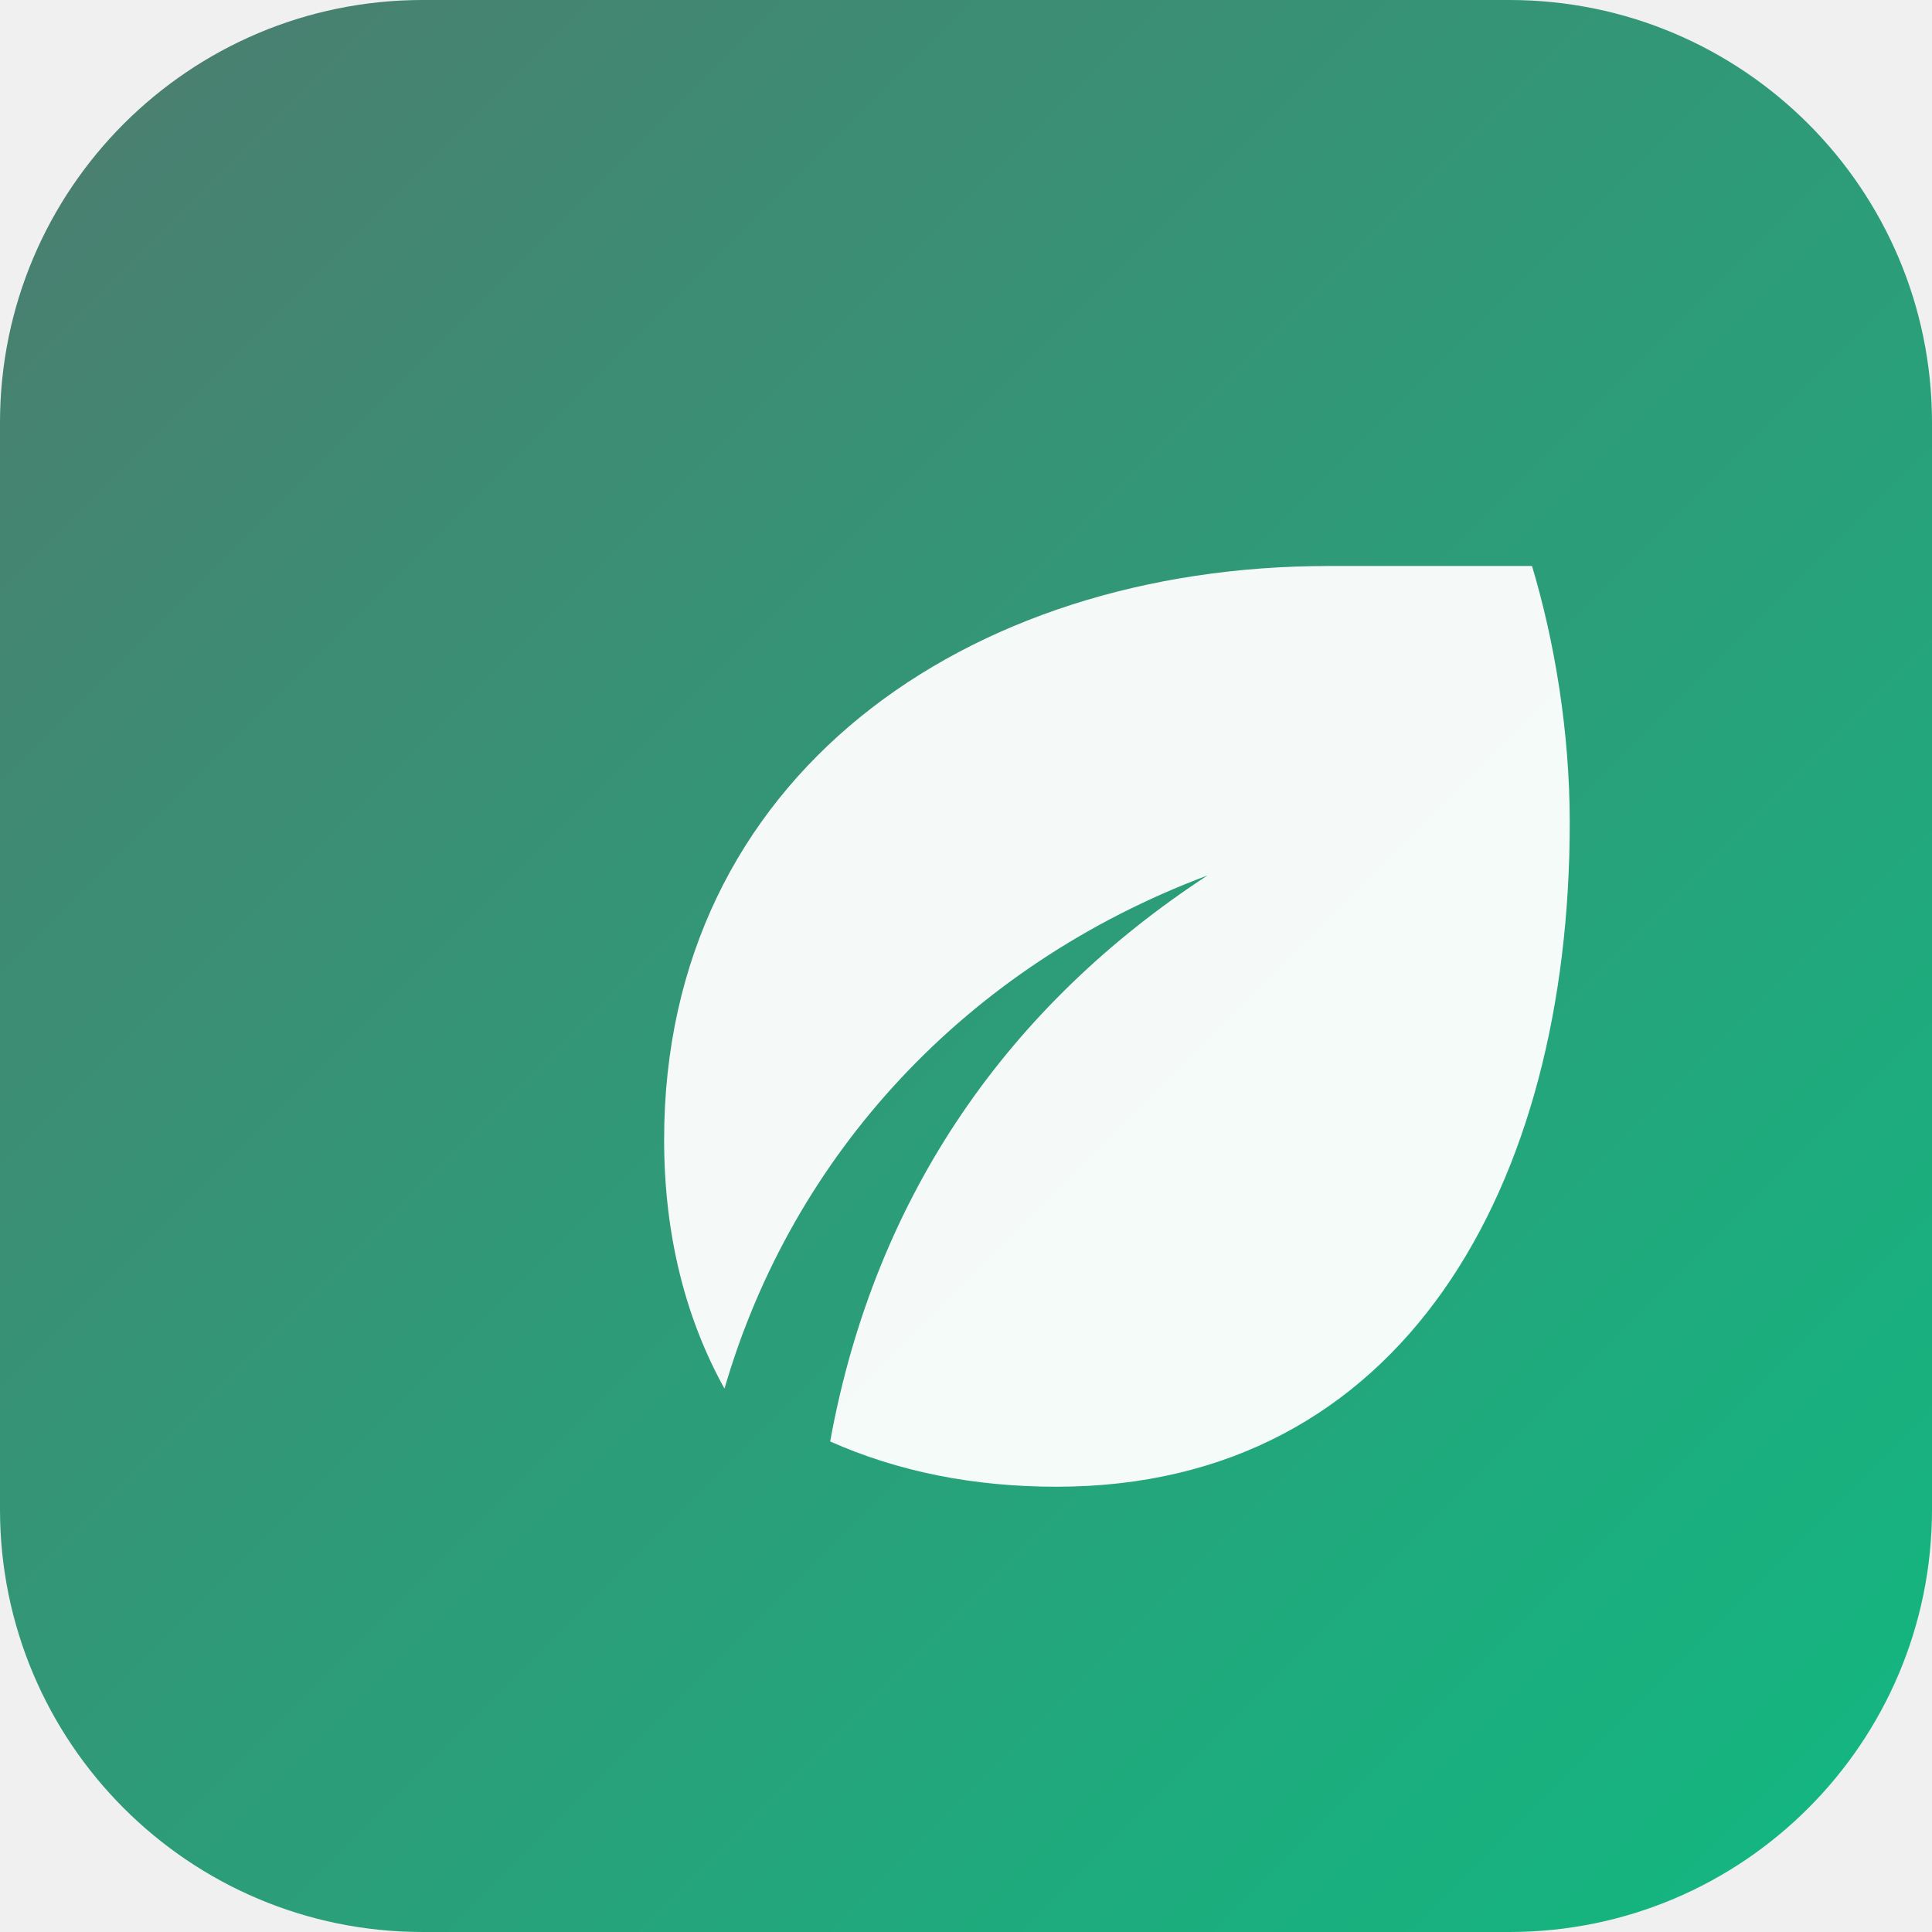
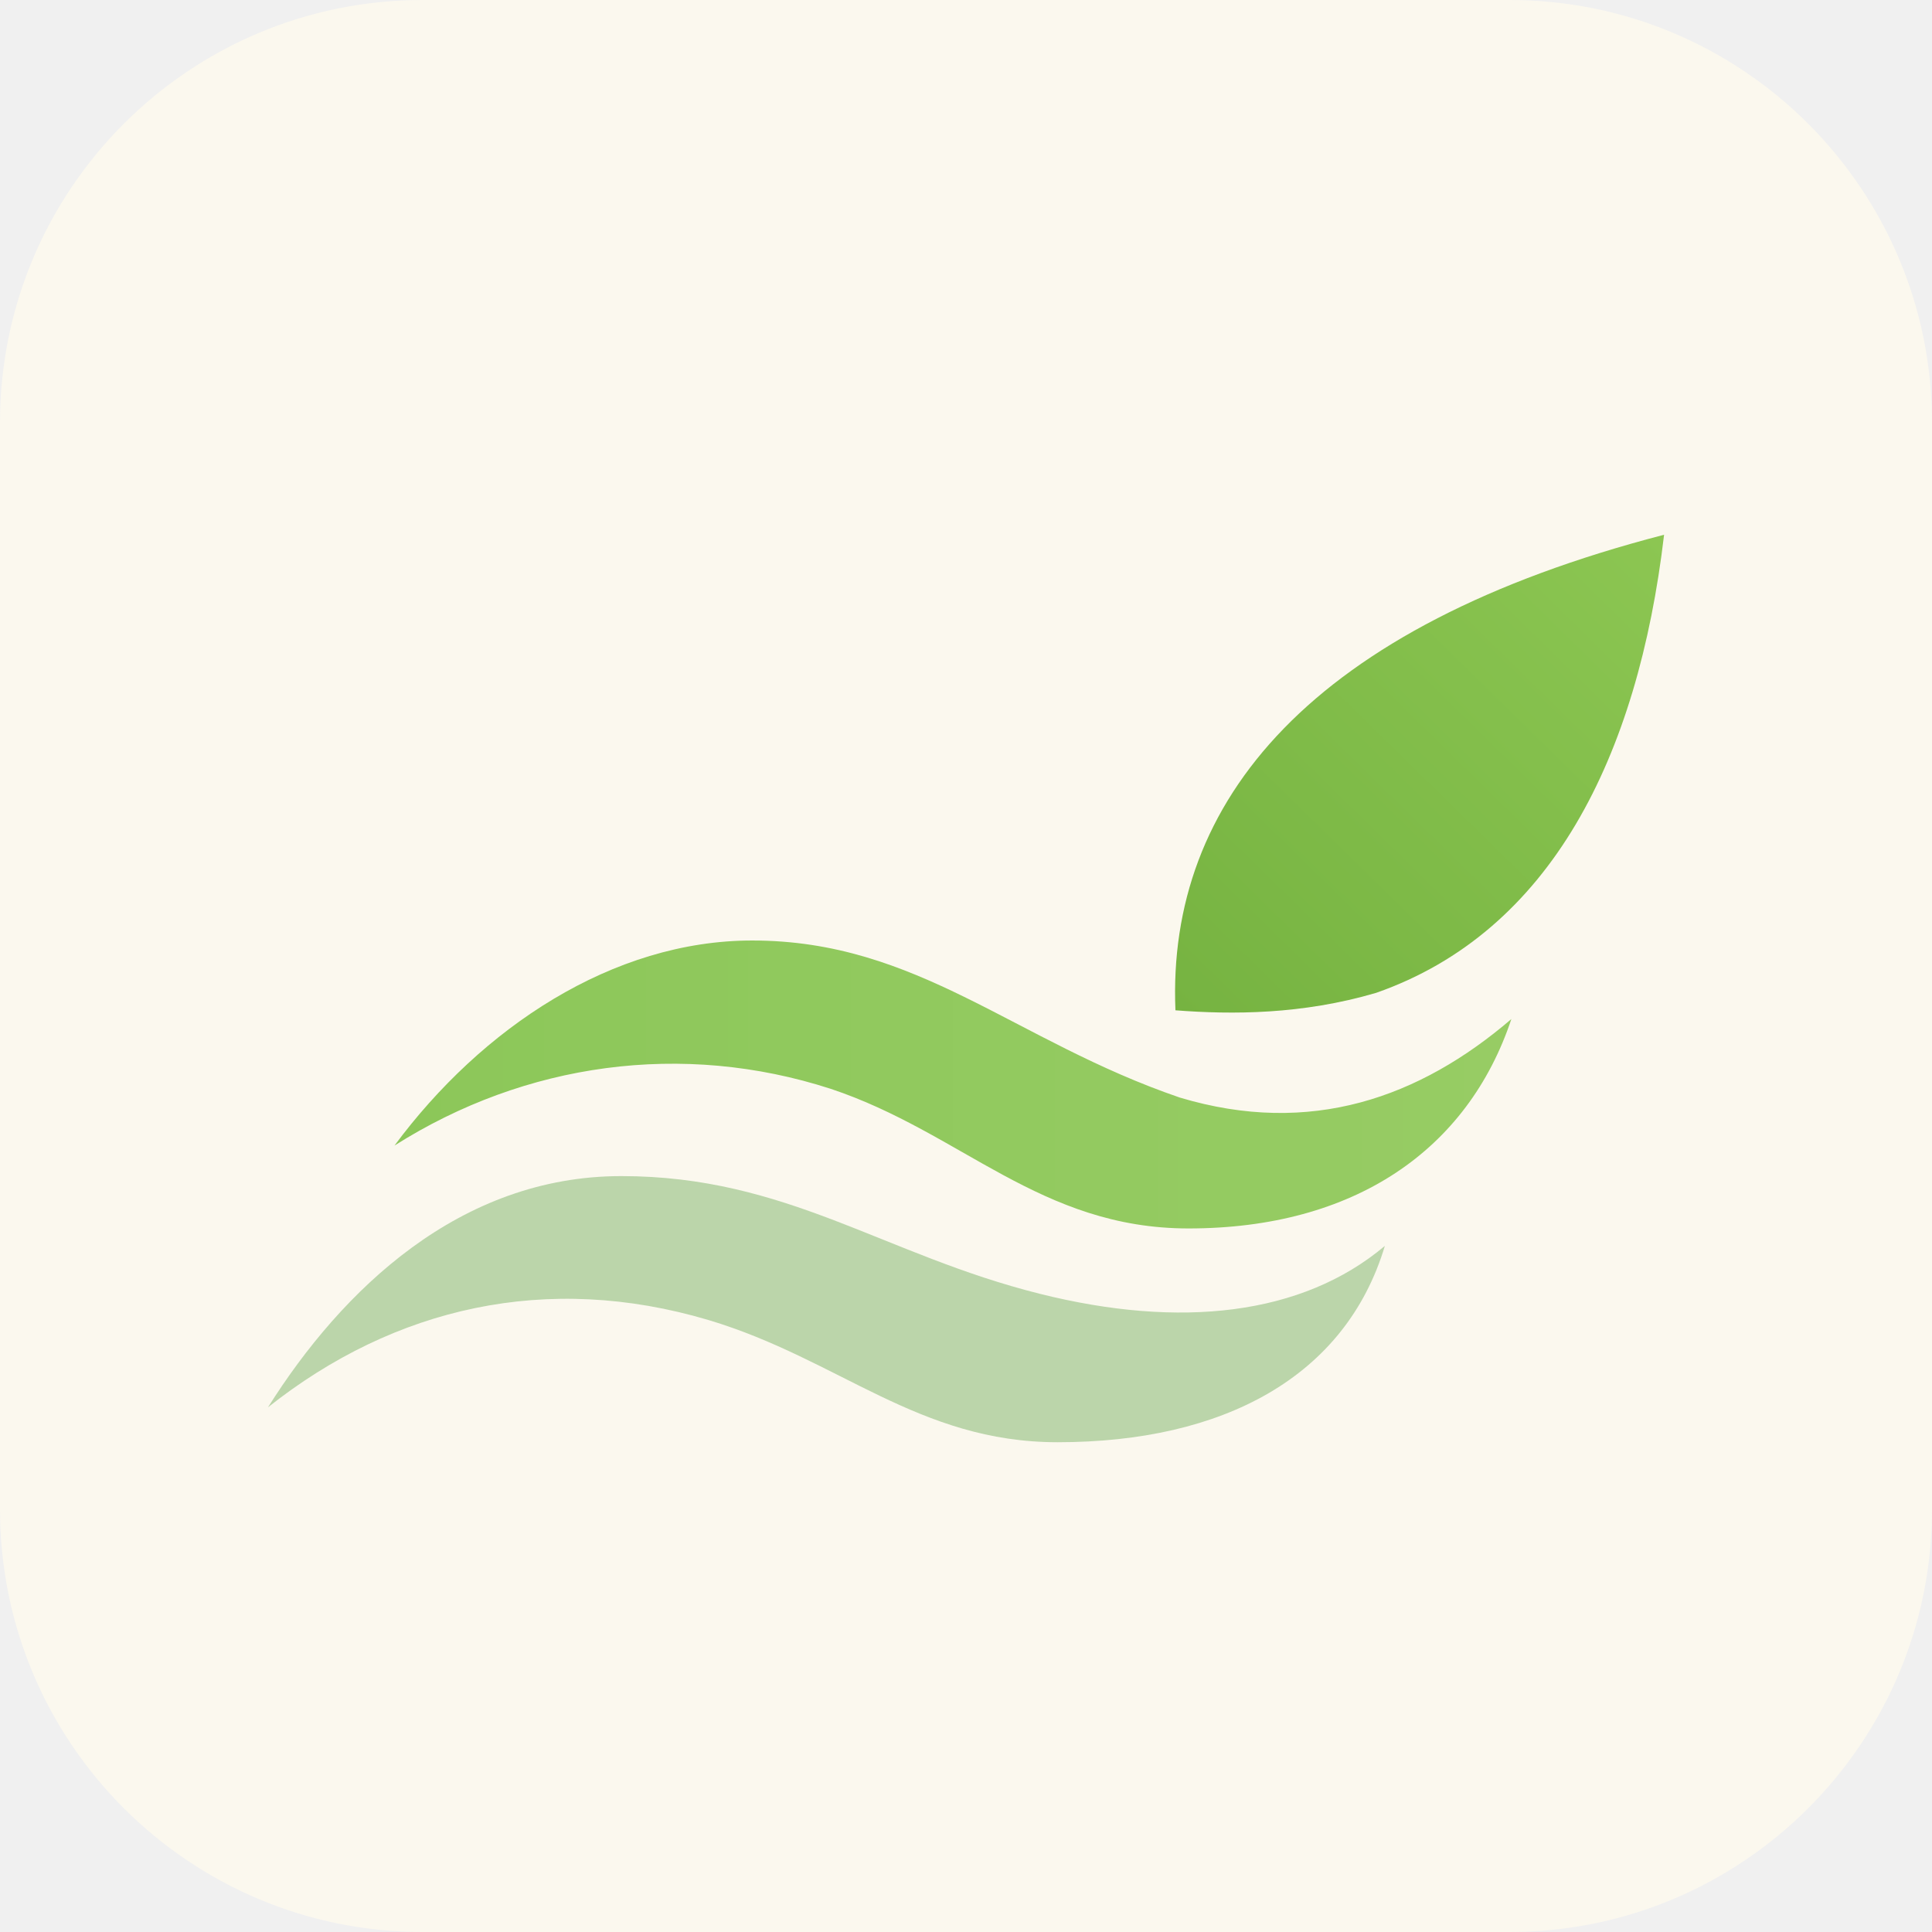
<svg xmlns="http://www.w3.org/2000/svg" viewBox="0 0 512 512">
  <defs>
-     <linearGradient id="g" x1="0" y1="0" x2="1" y2="1">
-       <stop offset="0" stop-color="#4D7C6F" />
-       <stop offset="1" stop-color="#10B981" />
+     <linearGradient id="sfLeaf" x1="0" y1="1" x2="1" y2="0">
+       <stop offset="0" stop-color="#76B341" />
+       <stop offset="1" stop-color="#8CC652" />
+     </linearGradient>
+     <linearGradient id="sfWave" x1="0" y1="0" x2="1" y2="0">
+       <stop offset="0" stop-color="#8CC759" />
+       <stop offset="1" stop-color="#97CC64" />
    </linearGradient>
  </defs>
-   <rect width="512" height="512" rx="112" fill="url(#g)" />
-   <path d="M352 150c-96 0-176 56-176 152 0 26 6 48 16 66 18-62 64-112 128-136-52 34-88 84-100 150 18 8 38 12 60 12 92 0 136-80 136-176 0-24-4-48-10-68-14 0-34 0-54 0z" fill="#fff" fill-opacity=".95" />
+   <rect width="512" height="512" rx="112" fill="#FBF8EE" />
+   <g transform="translate(-34.2 73.5) scale(1.1562)">
+     <path d="M299 168 C297 120 330 80 411 59 C405 110 385 150 345 164 C328 169 312 169 299 168 Z" fill="url(#sfLeaf)" />
+     <path d="M120 199 C140 172 170 152 202 152 C240 152 262 175 300 188 C330 197 355 188 376 170 C366 200 340 218 302 218 C268 218 250 196 220 186 C186 175 150 180 120 199 Z" fill="url(#sfWave)" />
+     <path d="M91 259 C108 232 135 206 172 206 C210 206 232 224 268 233 C300 241 328 238 347 222 C338 252 310 267 272 267 C240 267 222 248 192 239 C155 228 120 236 91 259 Z" fill="#B4D2A3" fill-opacity="0.9" />
+   </g>
</svg>
